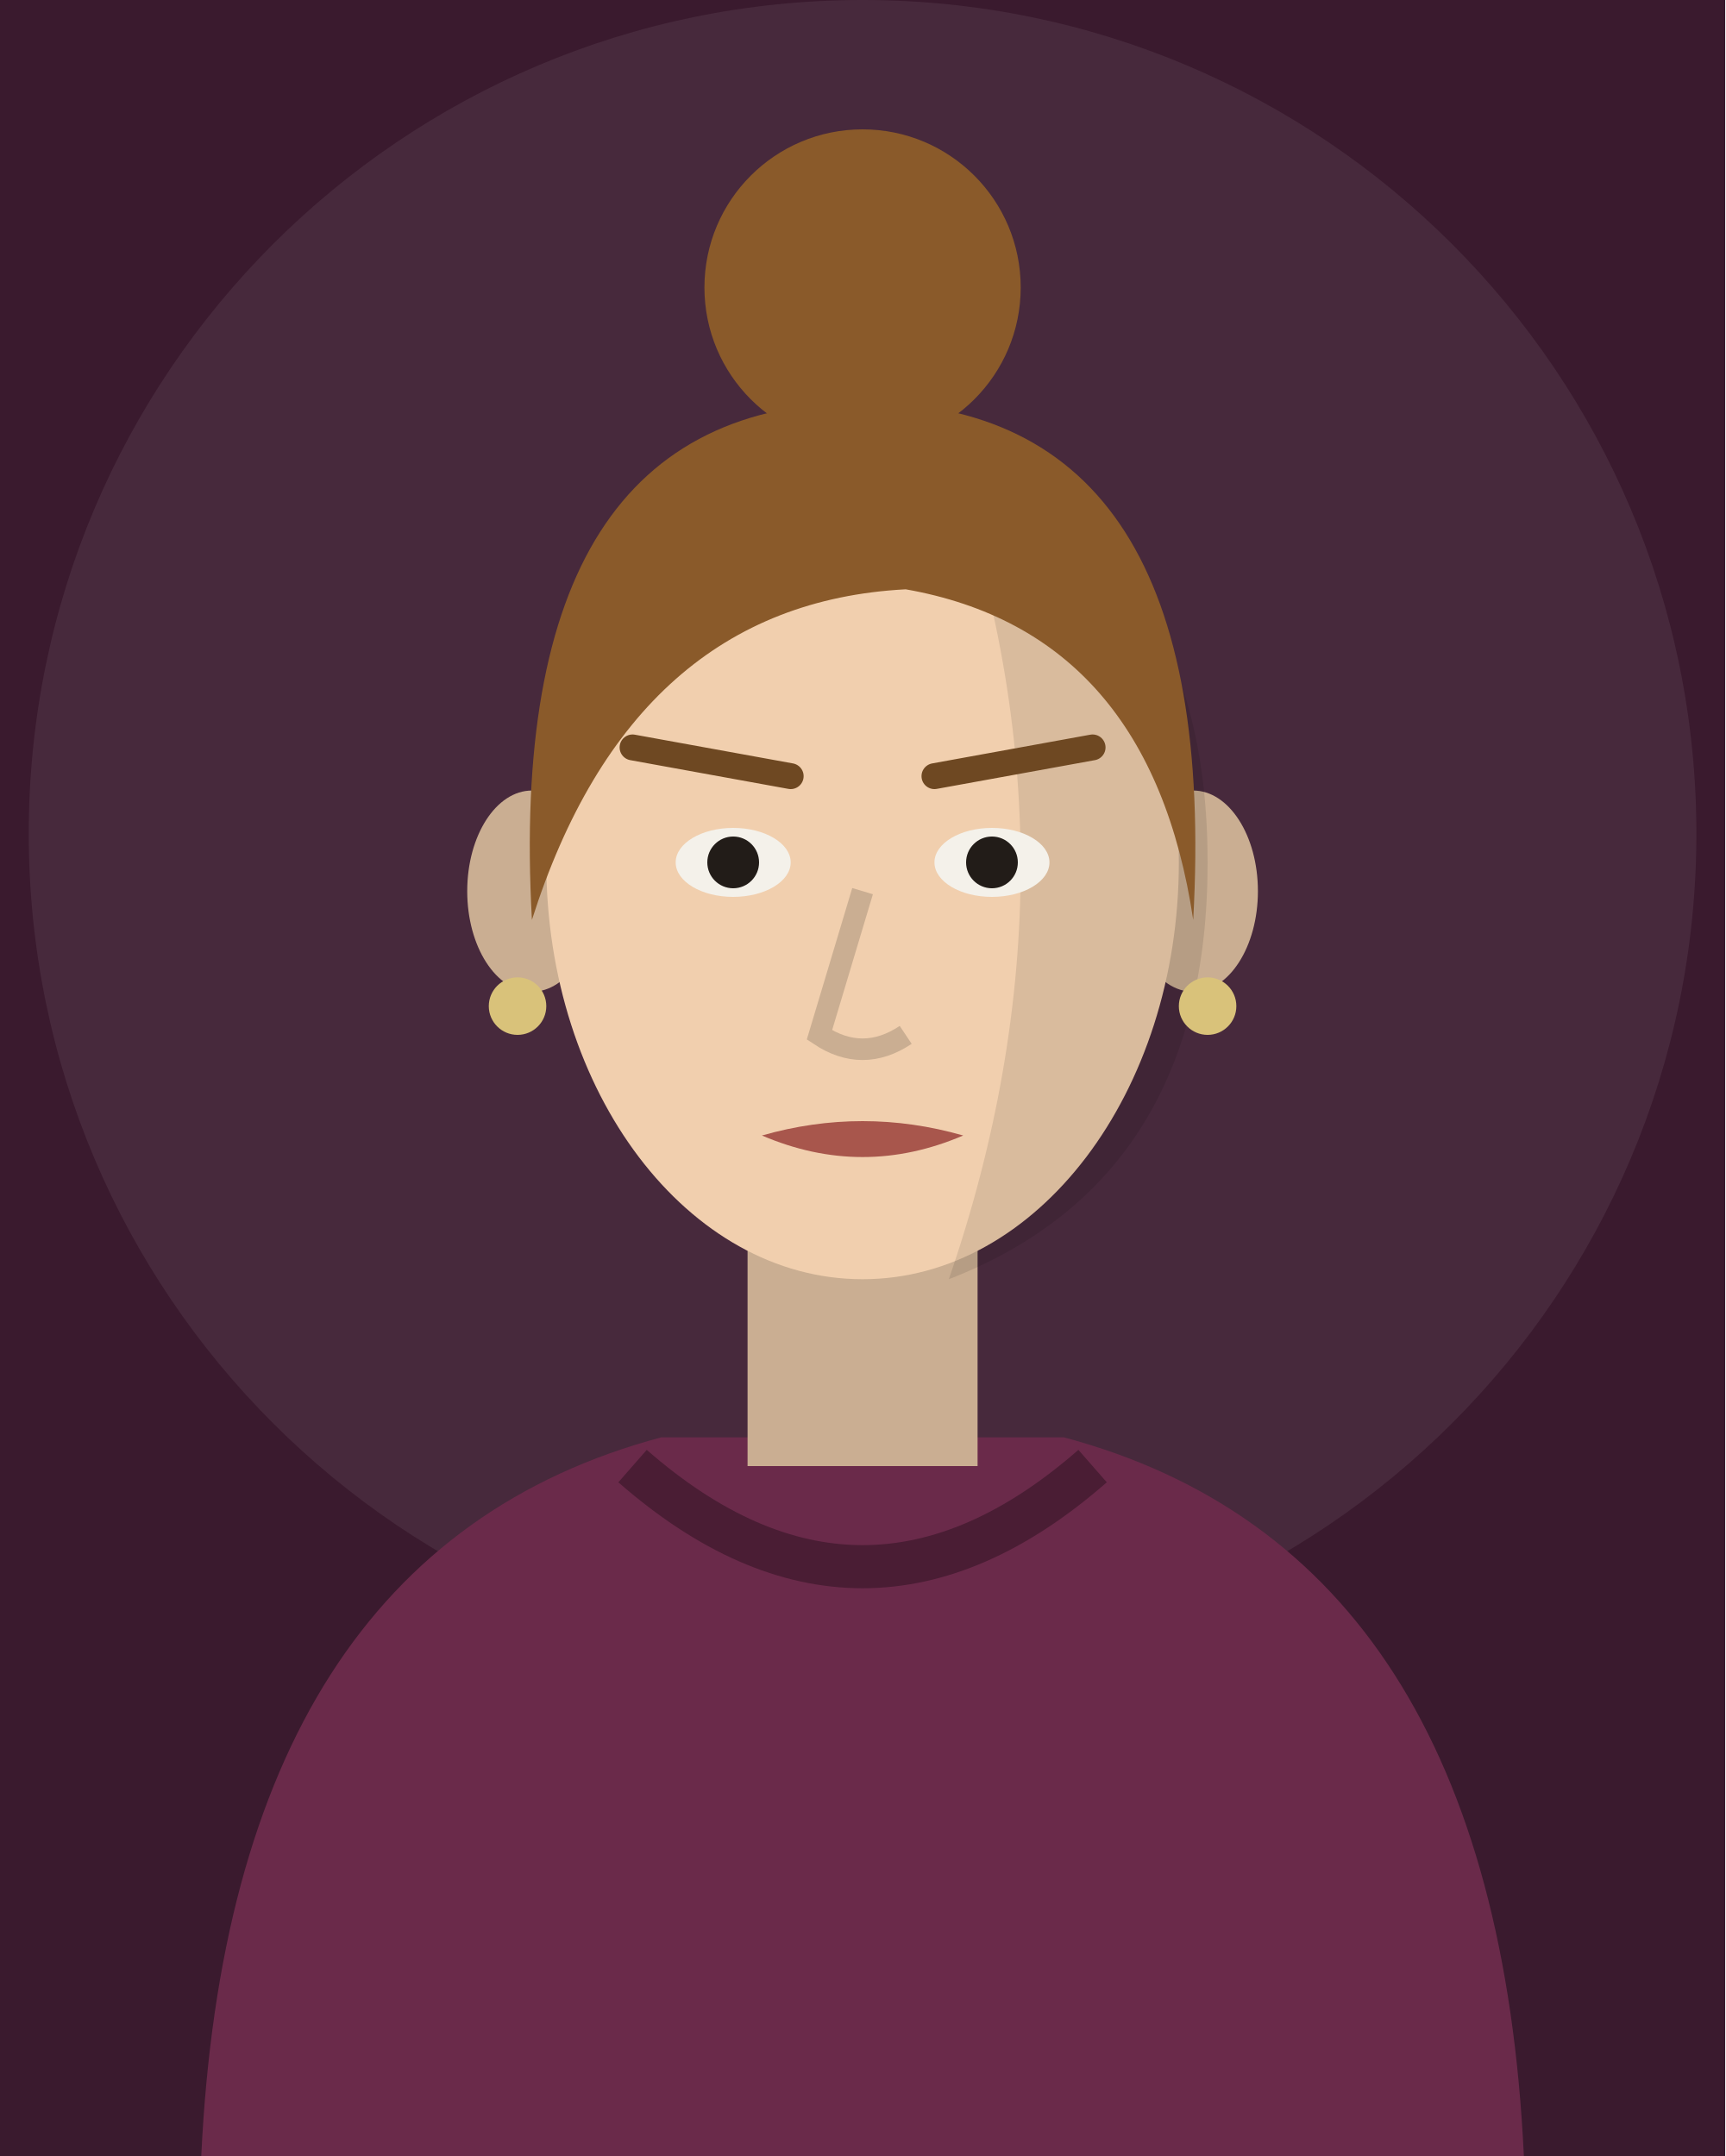
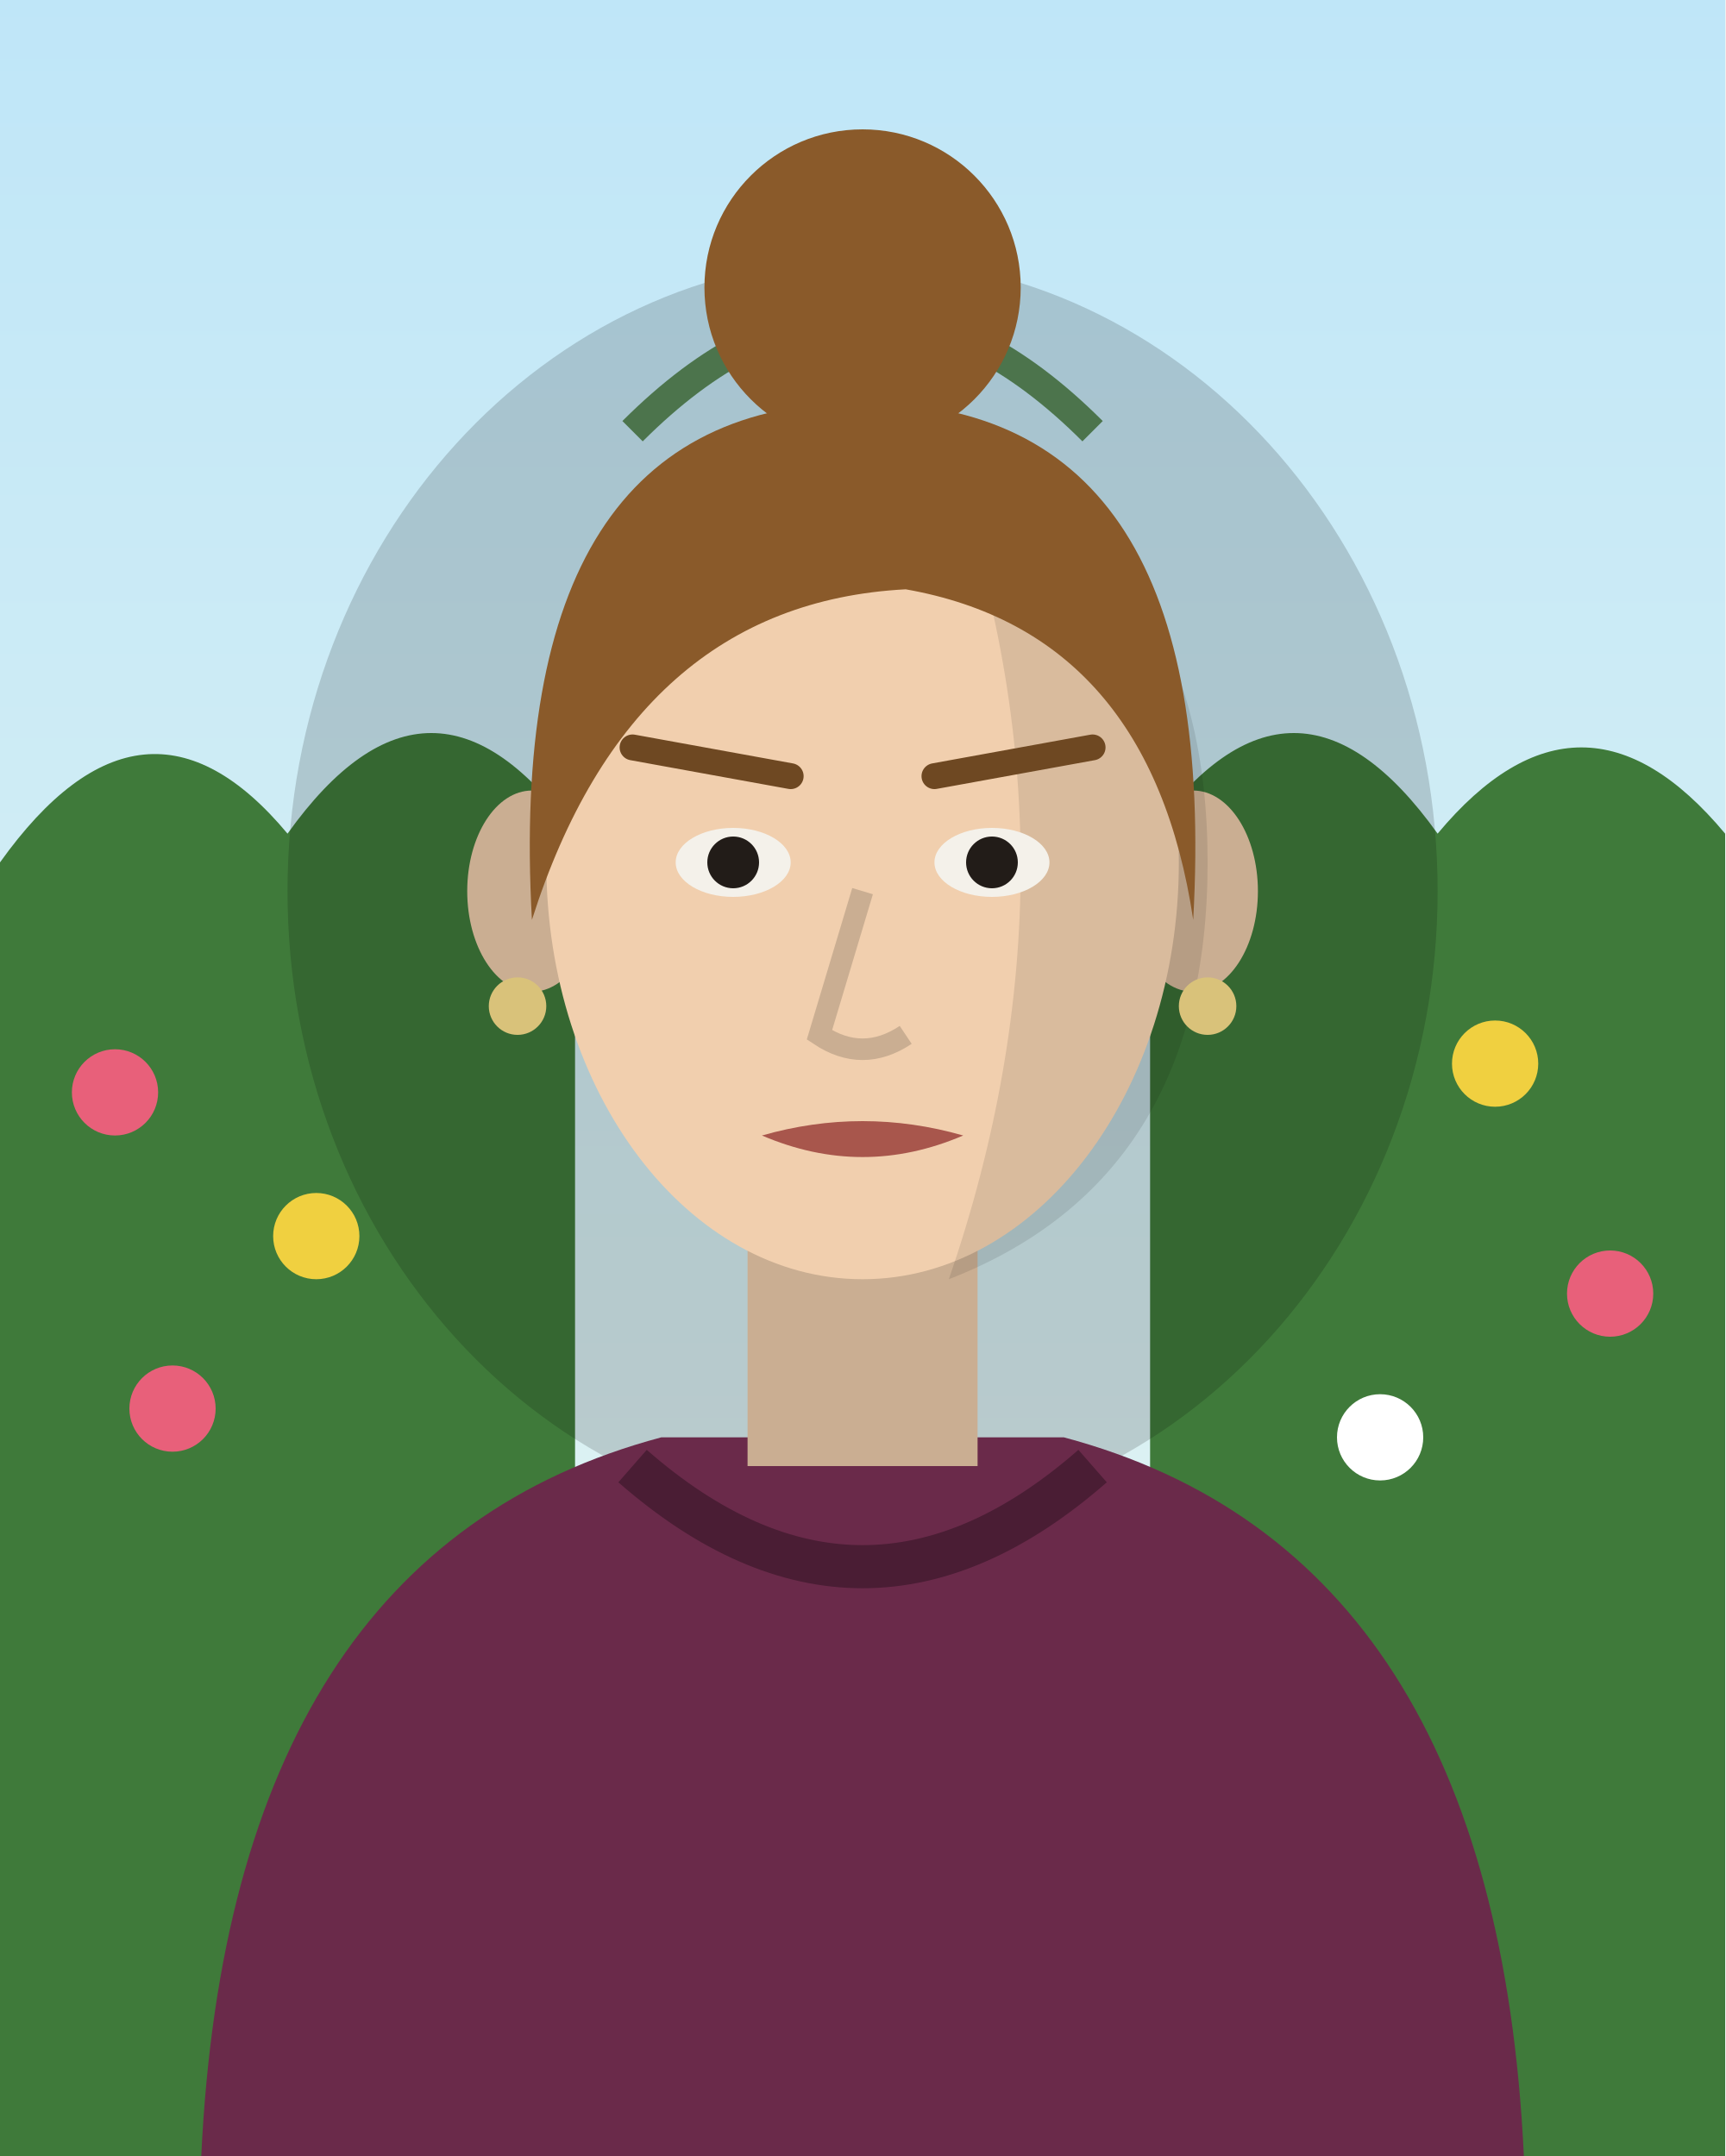
<svg xmlns="http://www.w3.org/2000/svg" viewBox="0 0 120 150" role="img" aria-label="Teresa Hofer">
  <style>.fx{transform-box:fill-box;transform-origin:center}.tw{animation:tw 3s ease-in-out infinite}.pu{animation:pu 4s ease-in-out infinite}@keyframes tw{50%{opacity:.25}}@keyframes pu{50%{opacity:.55}}@keyframes spin{to{transform:rotate(360deg)}}@media (prefers-reduced-motion:reduce){*{animation:none!important}}</style>
-   <rect width="120" height="150" fill="#3a1a2e" />
-   <circle cx="60" cy="58" r="58" fill="#fff" opacity=".07" />
+   <defs>
+     <linearGradient id="s90" x1="0" y1="0" x2="0" y2="1">
+       <stop offset="0" stop-color="#bfe6f8" />
+       <stop offset="1" stop-color="#e8f6f0" />
+     </linearGradient>
+   </defs>
+   <rect width="120" height="150" fill="url(#s90)" />
+   <path d="M0 60 Q10 46 20 58 Q30 44 40 58 V150 H0Z M80 58 Q90 44 100 58 Q110 46 120 58 V150 H80Z" fill="#3f7a3a" />
+   <g>
+     <circle cx="8" cy="76" r="3" fill="#e8607a" />
+     <circle cx="22" cy="86" r="3" fill="#f0d040" />
+     <circle cx="12" cy="98" r="3" fill="#e8607a" />
+     <circle cx="104" cy="74" r="3" fill="#f0d040" />
+     <circle cx="112" cy="90" r="3" fill="#e8607a" />
+     <circle cx="96" cy="100" r="3" fill="#ffffff" />
+   </g>
+   <path d="M44 30 q16 -16 32 0" stroke="#5a8a5a" stroke-width="2" fill="none" />
+   <ellipse cx="60" cy="62" rx="40" ry="44" fill="#000" opacity=".16" />
  <circle cx="60" cy="20" r="11" fill="#8a5a2a" />
  <path d="M14 150 Q16 108 46 100 H74 Q104 108 106 150Z" fill="#6a2a4a" />
  <path d="M44 102 Q60 116 76 102" stroke="#4a1d34" stroke-width="3" fill="none" />
  <rect x="52" y="86" width="16" height="16" fill="#caae92" />
  <ellipse cx="37" cy="62" rx="4.5" ry="7" fill="#caae92" />
  <ellipse cx="83" cy="62" rx="4.5" ry="7" fill="#caae92" />
  <ellipse cx="60" cy="60" rx="22" ry="29" fill="#f1cfae" />
  <path d="M66 32 Q84 38 84 60 Q84 82 66 89 Q76 60 66 32Z" fill="#000" opacity=".1" />
  <path d="M37 64 Q35 28 60 28 Q85 28 83 64 Q80 44 63 41 Q44 42 37 64Z" fill="#8a5a2a" />
  <path d="M44 52 L55 54 M65 54 L76 52" stroke="#6e4822" stroke-width="1.8" stroke-linecap="round" />
  <ellipse cx="51" cy="60" rx="4" ry="2.4" fill="#f4f1ea" />
  <circle cx="51" cy="60" r="1.8" fill="#221c18" />
  <ellipse cx="69" cy="60" rx="4" ry="2.4" fill="#f4f1ea" />
  <circle cx="69" cy="60" r="1.8" fill="#221c18" />
  <path d="M60 62 L57 72 Q60 74 63 72" fill="none" stroke="#caae92" stroke-width="1.5" />
  <path d="M53 79 Q60 77 67 79 Q60 82 53 79Z" fill="#a8564c" />
  <circle cx="36" cy="70" r="2" fill="#d9c27a" />
  <circle cx="84" cy="70" r="2" fill="#d9c27a" />
</svg>
